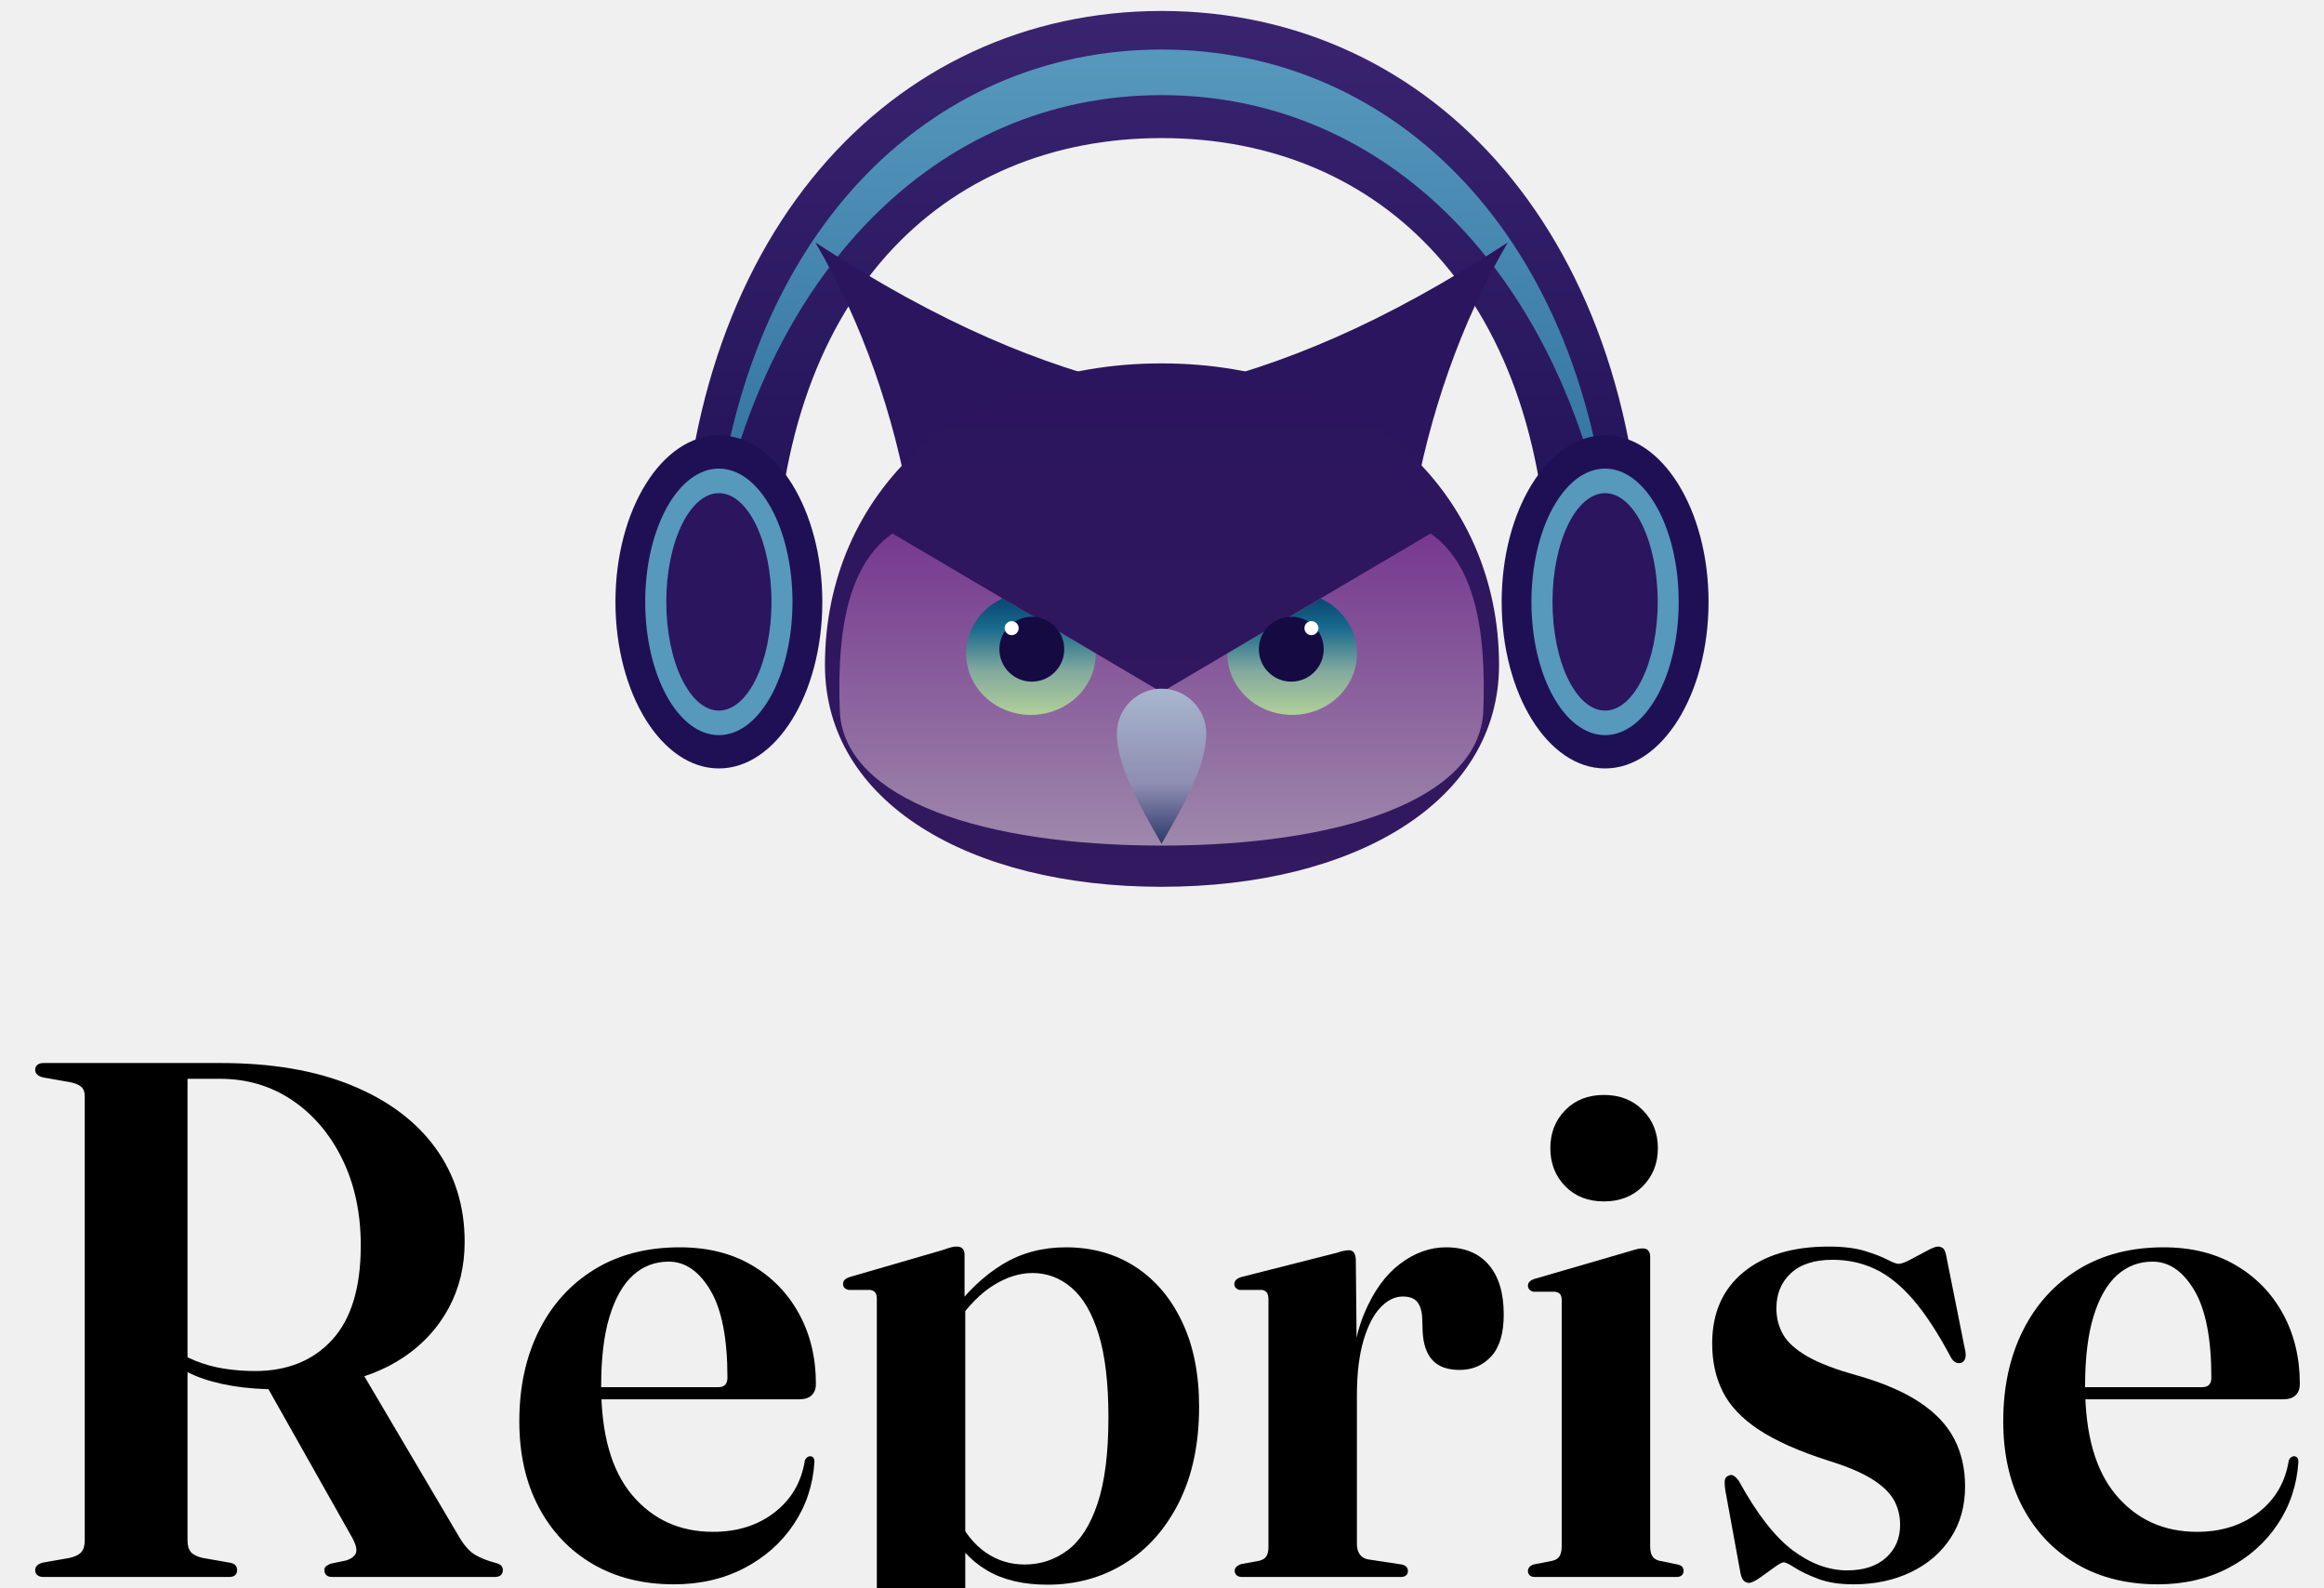
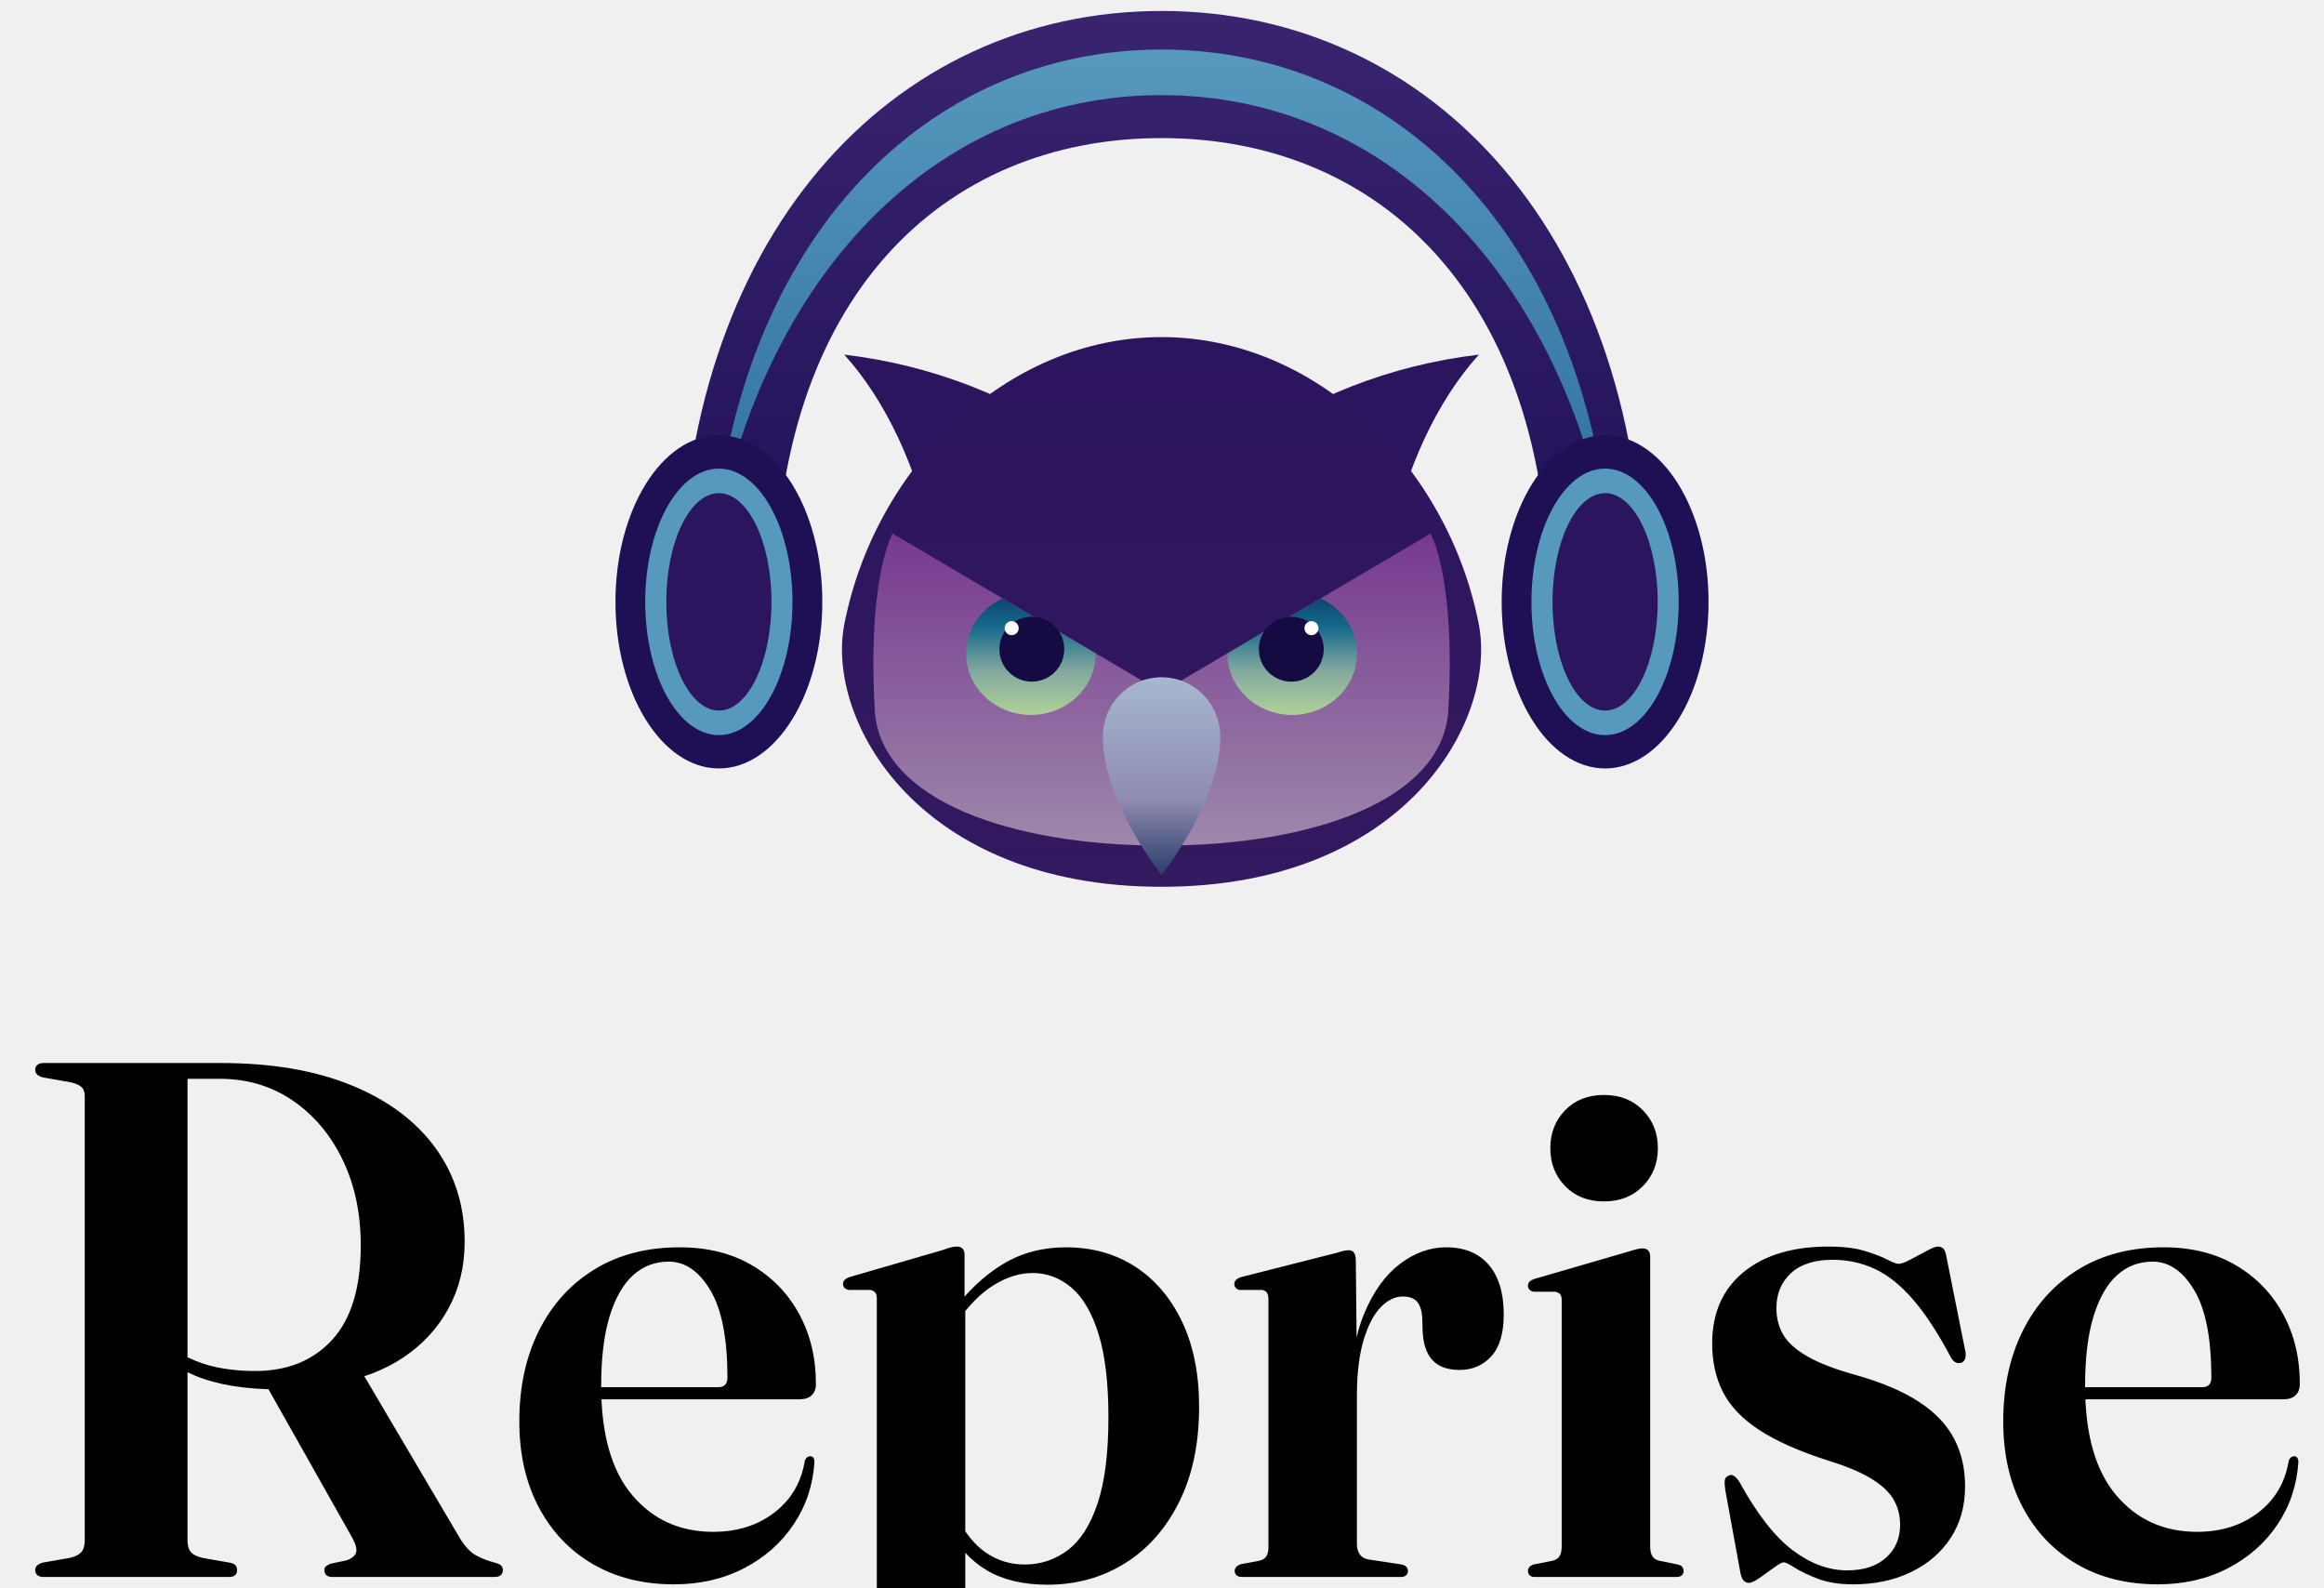
<svg xmlns="http://www.w3.org/2000/svg" viewBox="0 0 848.39 579.60" width="848.39" height="579.60">
  <g id="rp-lv-o-mark" transform="translate(224.674 4) scale(0.32)">
    <defs>
      <linearGradient id="rp-lv-o-rp-band" x1="0" y1="1" x2="0" y2="0">
        <stop offset="0" stop-color="#1F1056" />
        <stop offset="1" stop-color="#3A2470" />
      </linearGradient>
      <linearGradient id="rp-lv-o-rp-sheen" x1="0" y1="1" x2="0" y2="0">
        <stop offset="0" stop-color="#2E6E9E" />
        <stop offset="1" stop-color="#5798BD" />
      </linearGradient>
      <linearGradient id="rp-lv-o-rp-head" x1="0" y1="0" x2="0" y2="1">
        <stop offset="0" stop-color="#2B155E" />
        <stop offset="1" stop-color="#33195F" />
      </linearGradient>
      <linearGradient id="rp-lv-o-rp-face" x1="0" y1="0" x2="0" y2="1">
        <stop offset="0" stop-color="#76388F" />
        <stop offset="1" stop-color="#9E88AB" />
      </linearGradient>
      <linearGradient id="rp-lv-o-rp-iris" x1="0" y1="0" x2="0" y2="1">
        <stop offset="0" stop-color="#0B4670" />
        <stop offset="0.25" stop-color="#176A8D" />
        <stop offset="0.62" stop-color="#82A99E" />
        <stop offset="1" stop-color="#B0D098" />
      </linearGradient>
      <linearGradient id="rp-lv-o-rp-beak" x1="0" y1="0" x2="0" y2="1">
        <stop offset="0" stop-color="#A7B7CE" />
        <stop offset="0.62" stop-color="#8E8CB2" />
        <stop offset="1" stop-color="#2B3B69" />
      </linearGradient>
    </defs>
    <g id="rp-lv-o-rp-g-band">
      <path d="M 74 674 C 74 258 314 0 623 0 C 932 0 1173 258 1173 674              L 1065 674 C 1065 326 872 145 623 145 C 374 145 182 326 182 674 Z" fill="url(#rp-lv-o-rp-band)" />
      <path d="M 112 612 C 140 258 356 44 623 44 C 890 44 1107 258 1135 612              C 1080 300 880 96 623 96 C 366 96 167 300 112 612 Z" fill="url(#rp-lv-o-rp-sheen)" />
    </g>
    <g id="rp-lv-o-rp-g-cups">
      <ellipse cx="118" cy="674" rx="118" ry="190" fill="#1F1056" />
      <ellipse cx="1129" cy="674" rx="118" ry="190" fill="#1F1056" />
      <path fill="#5798BD" fill-rule="evenodd" d="M 118 522 A 84 152 0 1 1 117.9 522 Z M 118 552 A 58 122 0 1 0 118.1 552 Z" />
      <path fill="#5798BD" fill-rule="evenodd" d="M 1129 522 A 84 152 0 1 1 1128.9 522 Z M 1129 552 A 58 122 0 1 0 1129.1 552 Z" />
      <ellipse cx="118" cy="674" rx="60" ry="124" fill="#2B155E" />
      <ellipse cx="1129" cy="674" rx="60" ry="124" fill="#2B155E" />
    </g>
    <g id="rp-lv-o-rp-g-tufts">
-       <path d="M 228 264 C 372 358 486 404 596 430 C 486 470 400 512 336 566              C 318 462 282 356 228 264 Z" fill="#2B155E" />
-       <path d="M 1018 264 C 874 358 760 404 650 430 C 760 470 846 512 910 566              C 928 462 964 356 1018 264 Z" fill="#2B155E" />
+       <path d="M 261 392 C 363 404 457 442 530 496              C 460 520 403 560 363 610 C 344 520 308 444 261 392 Z" fill="#2B155E" />
+       <path d="M 985 392 C 883 404 789 442 716 496              C 786 520 843 560 883 610 C 902 520 938 444 985 392 Z" fill="#2B155E" />
    </g>
-     <path id="rp-lv-o-rp-head" fill="url(#rp-lv-o-rp-head)" d="M 623 402 C 852 402 1008 550 1008 746            C 1008 902 843 999 623 999 C 403 999 239 902 239 746            C 239 550 394 402 623 402 Z" />
-     <path id="rp-lv-o-rp-face" fill="url(#rp-lv-o-rp-face)" d="M 623 777 L 316 596            C 268 630 252 700 256 800            C 262 900 420 952 623 952            C 826 952 984 900 990 800            C 994 700 978 630 930 596 Z" />
+     <path id="rp-lv-o-rp-head" fill="url(#rp-lv-o-rp-head)" d="M 623 372 C 800 372 950 520 985 700            C 1006 810 900 999 623 999 C 346 999 240 810 261 700            C 296 520 446 372 623 372 Z" />
+     <path id="rp-lv-o-rp-face" fill="url(#rp-lv-o-rp-face)" d="M 623 777 L 316 596            C 300 630 290 700 296 800            C 304 900 450 952 623 952            C 796 952 942 900 950 800            C 956 700 946 630 930 596 Z" />
    <g id="rp-lv-o-rp-g-eyes">
      <path fill="url(#rp-lv-o-rp-iris)" d="M 441.5 670.1 A 74 70 0 1 0 548 733 Z" />
      <path fill="url(#rp-lv-o-rp-iris)" d="M 698 733 A 74 70 0 1 0 804.5 670.1 Z" />
      <circle cx="475" cy="728" r="37" fill="#160A43" />
      <circle cx="771" cy="728" r="37" fill="#160A43" />
      <circle cx="452" cy="704" r="8" fill="#FFFFFF" />
      <circle cx="794" cy="704" r="8" fill="#FFFFFF" />
    </g>
-     <path id="rp-lv-o-rp-beak" fill="url(#rp-lv-o-rp-beak)" d="M 623 773 C 651 773 674 796 674 824            C 674 860 650 903 623 950            C 596 903 572 860 572 824            C 572 796 595 773 623 773 Z" />
+     <path id="rp-lv-o-rp-beak" fill="url(#rp-lv-o-rp-beak)" d="M 623 760 C 660 760 690 790 690 828            C 690 878 660 936 623 986            C 586 936 556 878 556 828            C 556 790 586 760 623 760 Z" />
  </g>
  <g fill="currentColor" transform="translate(4 575.6)">
    <path transform="translate(0 0) scale(0.134 -0.134)" d="M1236 913Q1236 813 1192.5 732.5Q1149 652 1070.5 599.0Q992 546 883 527Q859 523 835.5 519.0Q812 515 787.5 513.0Q763 511 733 511Q660 511 603.0 520.5Q546 530 501.5 548.5Q457 567 421 594L429 631Q463 605 501.0 589.5Q539 574 580.5 567.5Q622 561 665 561Q797 561 875.0 646.0Q953 731 953 903Q953 1035 903.0 1137.5Q853 1240 766.5 1298.5Q680 1357 569 1357H481V100Q481 78 490.5 67.5Q500 57 522 52L596 39Q607 37 611.5 32.0Q616 27 616 19Q616 0 594 0H89Q78 0 72.0 5.0Q66 10 66 19Q66 33 86 39L160 52Q182 57 191.5 67.5Q201 78 201 100V1311Q201 1327 191.0 1335.5Q181 1344 160 1348L86 1361Q66 1367 66 1381Q66 1390 72.0 1395.0Q78 1400 89 1400H571Q780 1400 928.5 1339.0Q1077 1278 1156.5 1168.5Q1236 1059 1236 913ZM686 539 949 570 1224 104Q1244 72 1266.0 59.5Q1288 47 1318 39Q1330 36 1335.0 31.5Q1340 27 1340 19Q1340 10 1334.5 5.0Q1329 0 1317 0H876Q854 0 854 19Q854 26 858.0 29.0Q862 32 870 36L913 45Q935 52 940.0 66.0Q945 80 928 110Z" />
    <path transform="translate(180.89 0) scale(0.134 -0.134)" d="M843 526Q843 506 831.5 495.0Q820 484 798 484H199V517H577Q602 517 602 543Q602 703 555.5 781.0Q509 859 442 859Q386 859 345.0 822.0Q304 785 281.0 710.0Q258 635 258 521Q258 323 342.5 223.0Q427 123 563 123Q662 123 730.5 176.0Q799 229 813 318Q816 324 820.0 326.5Q824 329 827 329Q832 329 835.5 325.5Q839 322 839 313Q833 219 782.5 143.5Q732 68 647.5 24.0Q563 -20 456 -20Q330 -20 235.5 35.0Q141 90 88.0 190.0Q35 290 35 424Q35 564 88.5 671.0Q142 778 240.0 838.0Q338 898 472 898Q585 898 668.0 849.5Q751 801 797.0 717.0Q843 633 843 526Z" />
    <path transform="translate(300.676 0) scale(0.134 -0.134)" d="M354 878V752L356 741V-384Q356 -402 362.0 -411.5Q368 -421 382 -424L440 -434Q449 -437 452.5 -441.0Q456 -445 456 -452Q456 -459 451.0 -463.5Q446 -468 437 -468H47Q39 -468 34.0 -463.5Q29 -459 29 -452Q29 -445 33.5 -440.5Q38 -436 47 -433L89 -424Q103 -421 109.0 -411.5Q115 -402 115 -384V758Q115 769 111.0 774.5Q107 780 97 782H38Q30 784 26.5 788.0Q23 792 23 798Q23 805 27.5 809.5Q32 814 41 817L296 891Q312 897 319.5 898.5Q327 900 333 900Q344 900 349.0 894.0Q354 888 354 878ZM332 692 315 716Q382 806 458.0 852.0Q534 898 630 898Q737 898 818.5 845.5Q900 793 946.5 695.5Q993 598 993 464Q993 313 938.5 204.0Q884 95 790.5 37.0Q697 -21 580 -21Q481 -21 415.0 18.0Q349 57 306 137L334 163Q365 99 412.0 66.5Q459 34 518 34Q583 34 635.0 73.0Q687 112 716.5 200.5Q746 289 746 435Q746 574 719.5 660.5Q693 747 646.0 787.5Q599 828 539 828Q487 828 433.5 795.0Q380 762 332 692Z" />
    <path transform="translate(441.768 0) scale(0.134 -0.134)" d="M353 497Q353 630 390.5 719.0Q428 808 487.5 853.0Q547 898 613 898Q688 898 729.0 850.5Q770 803 770 715Q770 638 736.0 601.0Q702 564 650 564Q600 564 575.5 591.0Q551 618 549 671L548 703Q547 733 535.0 748.5Q523 764 495 764Q463 764 434.5 734.5Q406 705 388.0 644.5Q370 584 370 494ZM367 866 370 561V89Q370 73 377.5 62.0Q385 51 400 48L492 34Q501 32 505.0 27.5Q509 23 509 16Q509 9 504.0 4.5Q499 0 489 0H57Q47 0 42.0 5.0Q37 10 37 17Q37 23 41.5 27.5Q46 32 54 35L103 44Q117 47 123.0 56.0Q129 65 129 81V756Q129 768 125.0 774.0Q121 780 112 782H49Q43 784 39.5 788.0Q36 792 36 798Q36 804 40.5 809.0Q45 814 55 817L315 883Q327 887 334.5 888.5Q342 890 348 890Q357 890 361.5 884.0Q366 878 367 866Z" />
    <path transform="translate(548.556 0) scale(0.134 -0.134)" d="M372 873V84Q372 66 378.0 56.5Q384 47 398 44L447 34Q456 32 459.5 27.5Q463 23 463 16Q463 9 458.0 4.5Q453 0 444 0H57Q49 0 44.0 4.5Q39 9 39 16Q39 22 42.5 26.5Q46 31 54 34L105 44Q119 47 125.0 56.5Q131 66 131 84V753Q131 765 127.0 770.0Q123 775 113 777H54Q46 779 42.5 783.5Q39 788 39 793Q39 800 43.5 804.5Q48 809 57 812L315 887Q331 892 338.0 893.5Q345 895 352 895Q362 895 367.0 889.0Q372 883 372 873ZM246 1023Q181 1023 140.5 1064.5Q100 1106 100 1168Q100 1230 140.5 1271.5Q181 1313 246 1313Q311 1313 352.0 1271.5Q393 1230 393 1168Q393 1106 352.0 1064.5Q311 1023 246 1023Z" />
    <path transform="translate(615.546 0) scale(0.134 -0.134)" d="M409 18Q476 18 514.5 52.5Q553 87 553 142Q553 180 535.5 210.5Q518 241 475.0 267.5Q432 294 357 317Q236 356 167.5 401.5Q99 447 70.0 504.5Q41 562 41 636Q41 760 126.0 830.0Q211 900 358 900Q418 900 457.0 888.0Q496 876 518.0 864.5Q540 853 549 853Q559 853 581.0 864.5Q603 876 625.0 888.0Q647 900 656 900Q663 900 669.0 896.0Q675 892 678 878L729 623Q733 608 731.0 598.0Q729 588 721 584Q713 581 705.5 584.0Q698 587 692 597Q639 697 588.5 755.5Q538 814 484.5 839.0Q431 864 369 864Q295 864 255.5 827.5Q216 791 216 732Q216 692 234.5 660.0Q253 628 301.0 600.5Q349 573 436 549Q541 519 606.0 476.0Q671 433 700.5 376.0Q730 319 730 247Q730 166 690.5 106.0Q651 46 582.0 13.0Q513 -20 426 -20Q369 -20 329.5 -5.0Q290 10 266.5 25.0Q243 40 236 40Q229 40 210.0 26.0Q191 12 171.0 -2.0Q151 -16 141 -16Q133 -16 127.0 -10.0Q121 -4 118 11L77 235Q74 255 75.5 264.0Q77 273 86 276Q93 280 100.0 275.5Q107 271 114 261Q187 128 260.0 73.0Q333 18 409 18Z" />
    <path transform="translate(722.602 0) scale(0.134 -0.134)" d="M843 526Q843 506 831.5 495.0Q820 484 798 484H199V517H577Q602 517 602 543Q602 703 555.5 781.0Q509 859 442 859Q386 859 345.0 822.0Q304 785 281.0 710.0Q258 635 258 521Q258 323 342.5 223.0Q427 123 563 123Q662 123 730.5 176.0Q799 229 813 318Q816 324 820.0 326.5Q824 329 827 329Q832 329 835.5 325.5Q839 322 839 313Q833 219 782.5 143.5Q732 68 647.5 24.0Q563 -20 456 -20Q330 -20 235.5 35.0Q141 90 88.0 190.0Q35 290 35 424Q35 564 88.5 671.0Q142 778 240.0 838.0Q338 898 472 898Q585 898 668.0 849.5Q751 801 797.0 717.0Q843 633 843 526Z" />
  </g>
</svg>
